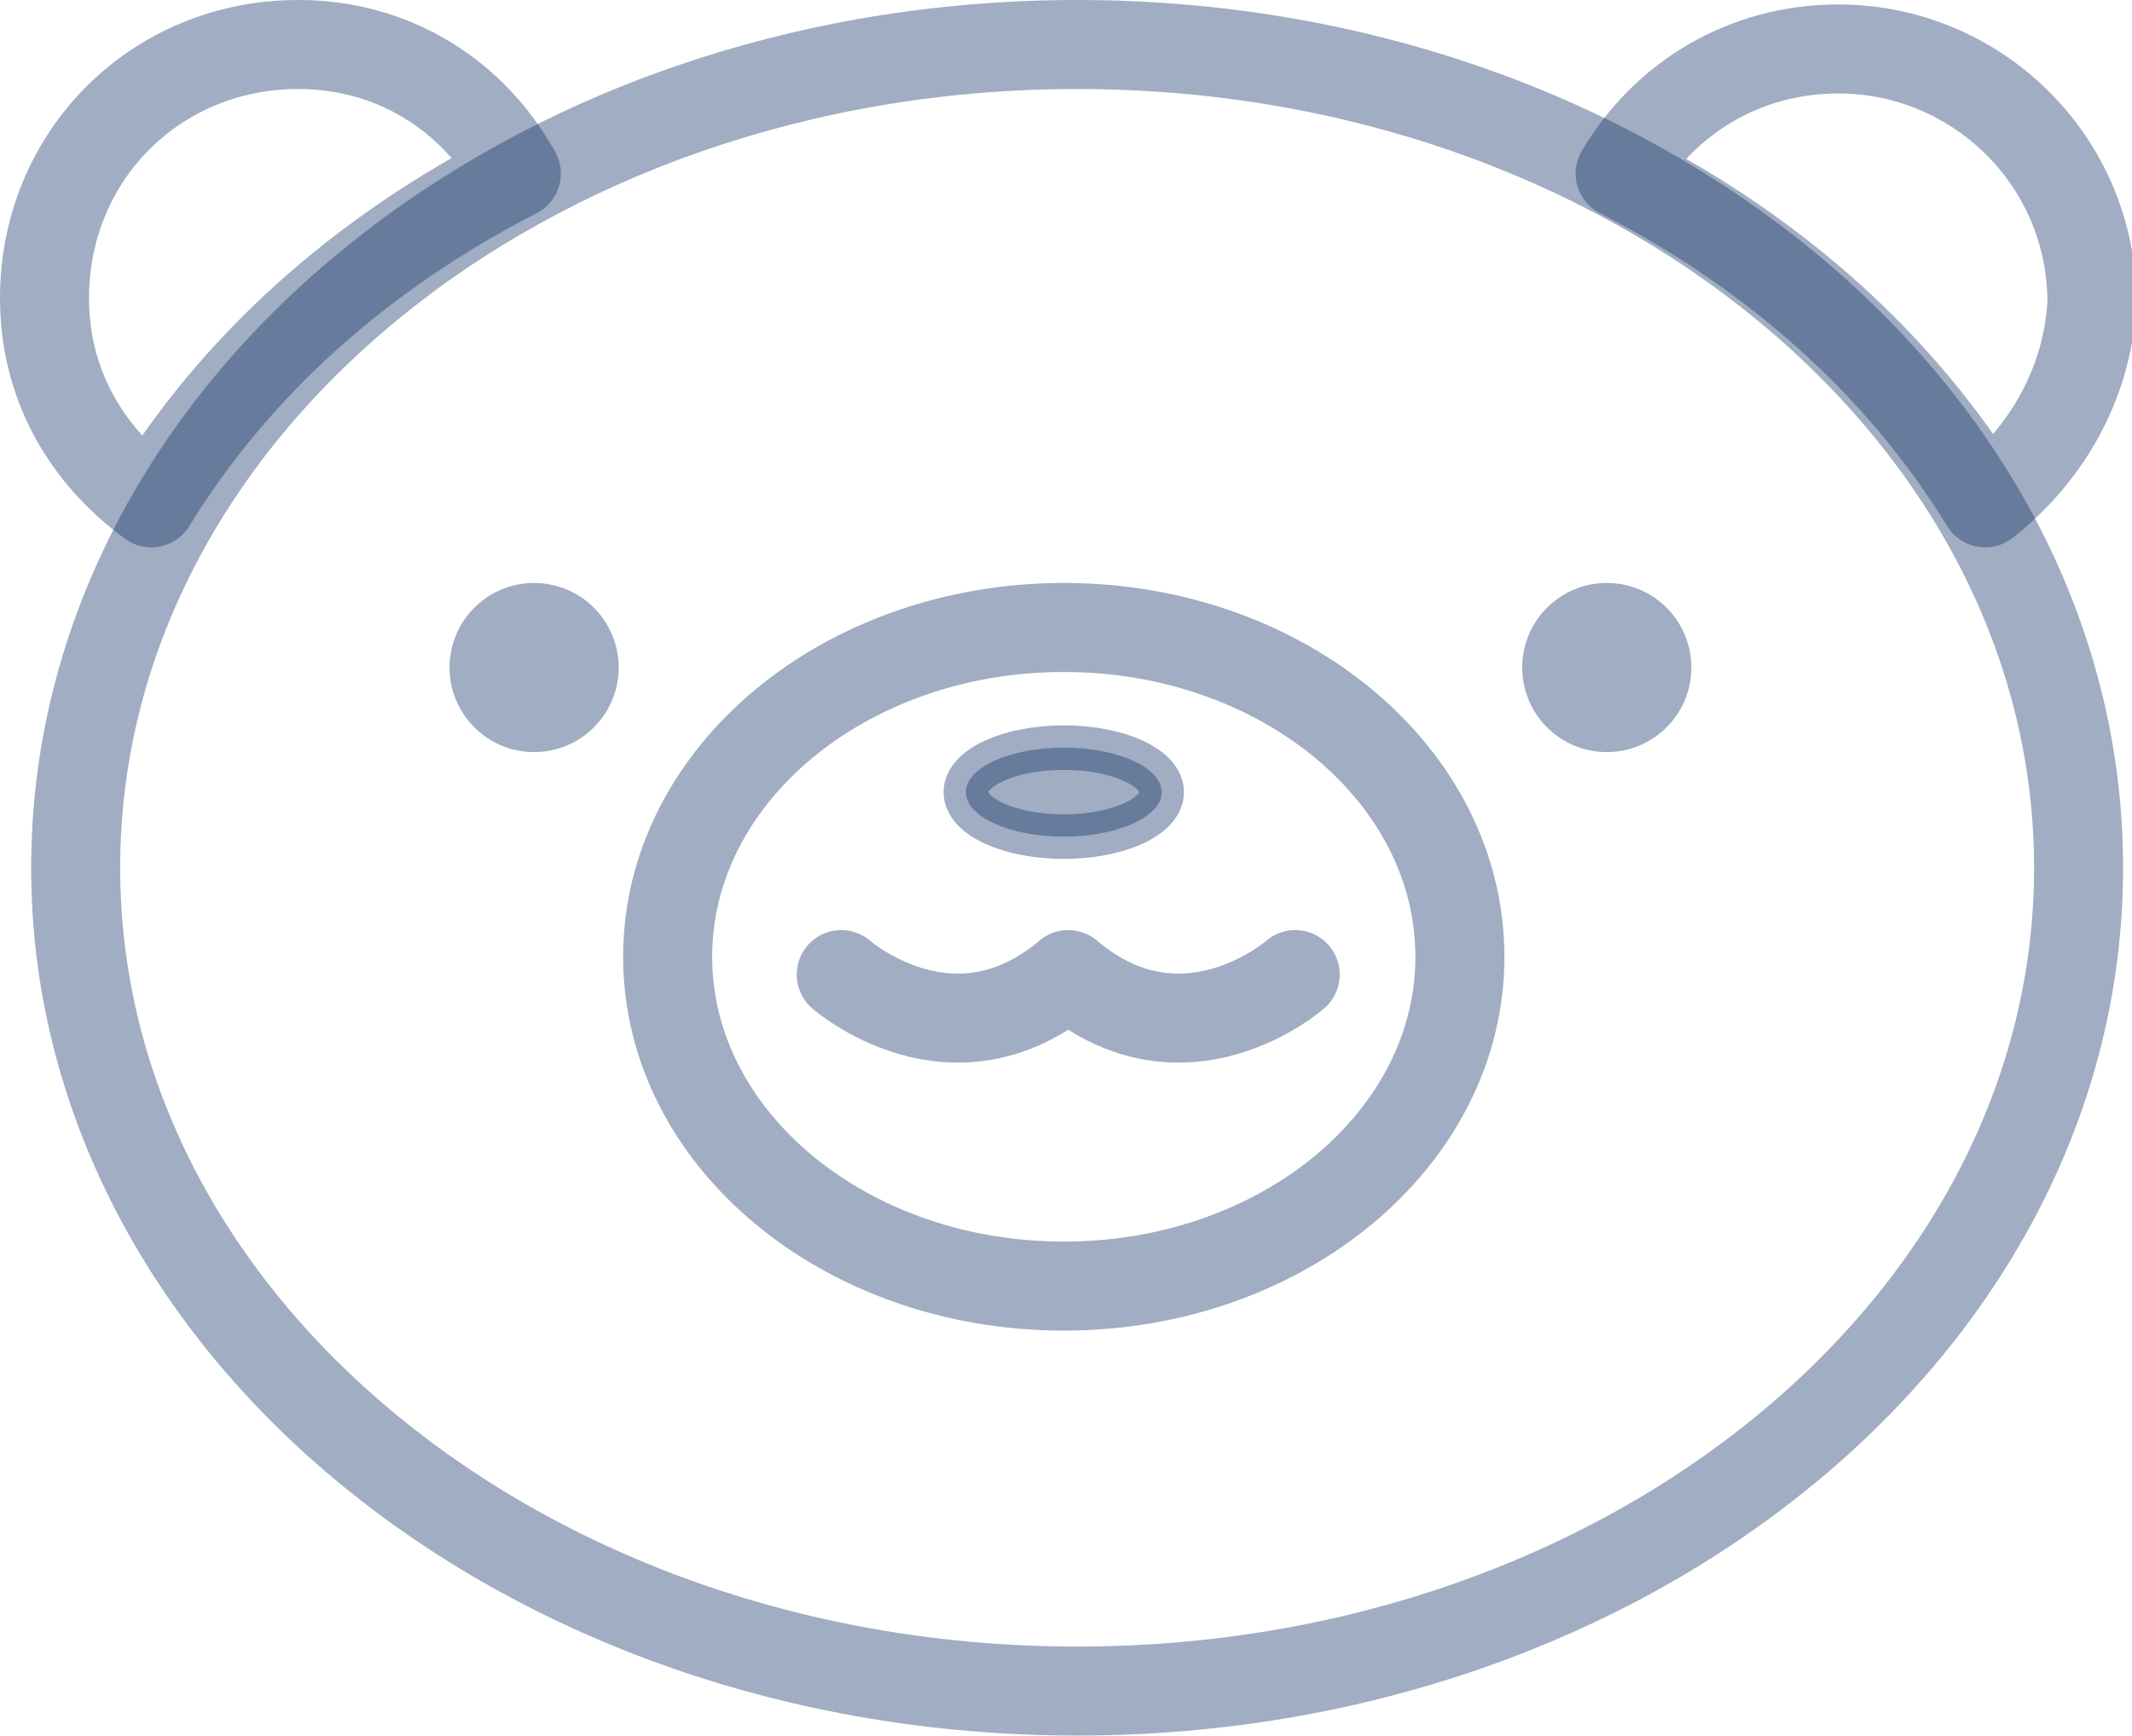
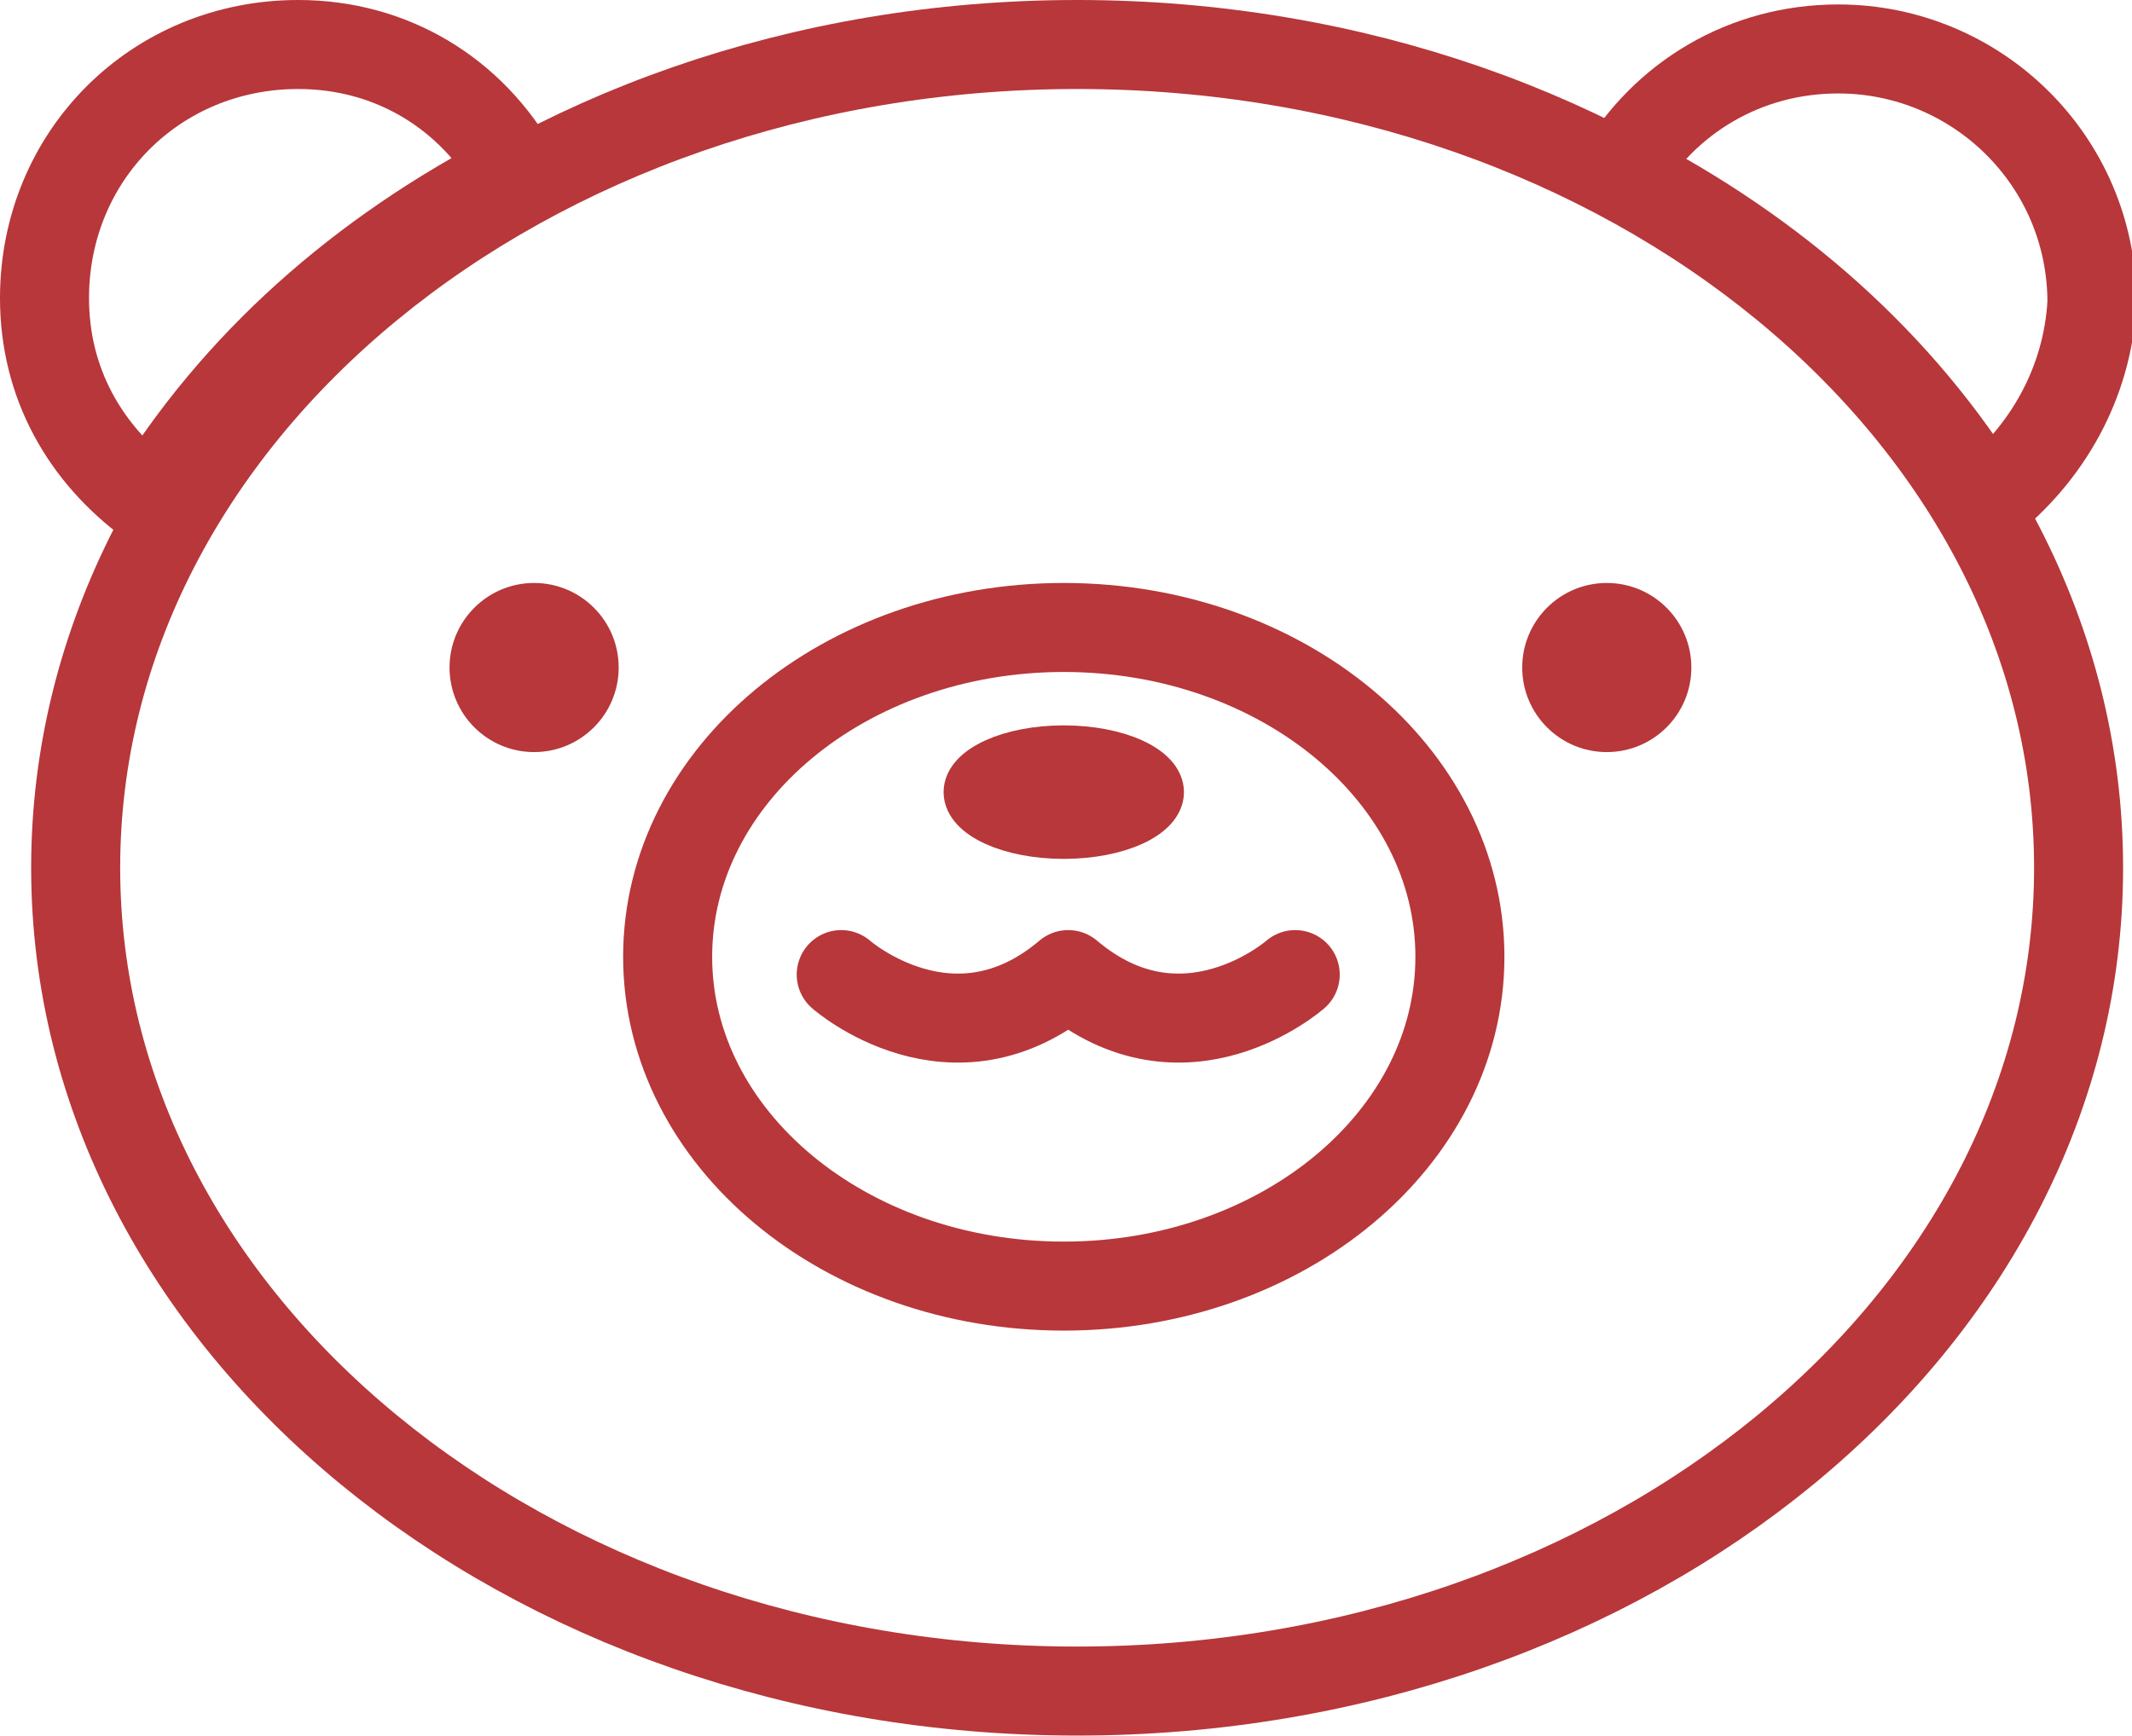
<svg xmlns="http://www.w3.org/2000/svg" version="1.1" x="0px" y="0px" width="47.9px" height="39px" viewBox="0 0 47.9 39" style="enable-background:new 0 0 47.9 39;" xml:space="preserve">
  <style type="text/css">
- 	.st0{fill:none;stroke:rgba(19, 51, 104, .4);stroke-width:2;stroke-linecap:round;stroke-linejoin:round;stroke-miterlimit:10;}
- 	.st1{fill:rgba(19, 51, 104, .4);stroke:rgba(19, 51, 104, .4);stroke-miterlimit:10;}
- 	.st2{fill:rgba(19, 51, 104, .4);}
+ 	.st0{fill:none;stroke:#b7373a;stroke-width:2;stroke-linecap:round;stroke-linejoin:round;stroke-miterlimit:10;}
+ 	.st1{fill:#b7373a;stroke:#b7373a;stroke-miterlimit:10;}
+ 	.st2{fill:#b7373a;}
</style>
  <defs>
</defs>
  <g>
    <ellipse class="st0" cx="24.2" cy="19.5" rx="22.5" ry="18.5" />
    <g>
      <path class="st0" d="M3.4,11.3c1.9-3.1,4.7-5.6,8.2-7.4C10.6,2.1,8.8,1,6.7,1C3.5,1,1,3.5,1,6.7C1,8.6,1.9,10.2,3.4,11.3z" />
      <path class="st0" d="M44.6,11.3c-1.9-3.1-4.7-5.6-8.2-7.4c1-1.7,2.8-2.8,4.9-2.8c3.1,0,5.7,2.5,5.7,5.7    C46.9,8.6,46,10.2,44.6,11.3z" />
    </g>
    <g>
      <ellipse class="st0" cx="23.9" cy="21.5" rx="8.9" ry="7.4" />
      <ellipse class="st1" cx="23.9" cy="17.8" rx="2.2" ry="1" />
      <path class="st0" d="M29.1,21.9c0,0-2.5,2.2-5.1,0c-2.6,2.2-5.1,0-5.1,0" />
    </g>
    <g>
      <circle class="st2" cx="12" cy="15" r="1.9" />
      <circle class="st2" cx="36.1" cy="15" r="1.9" />
    </g>
  </g>
</svg>
